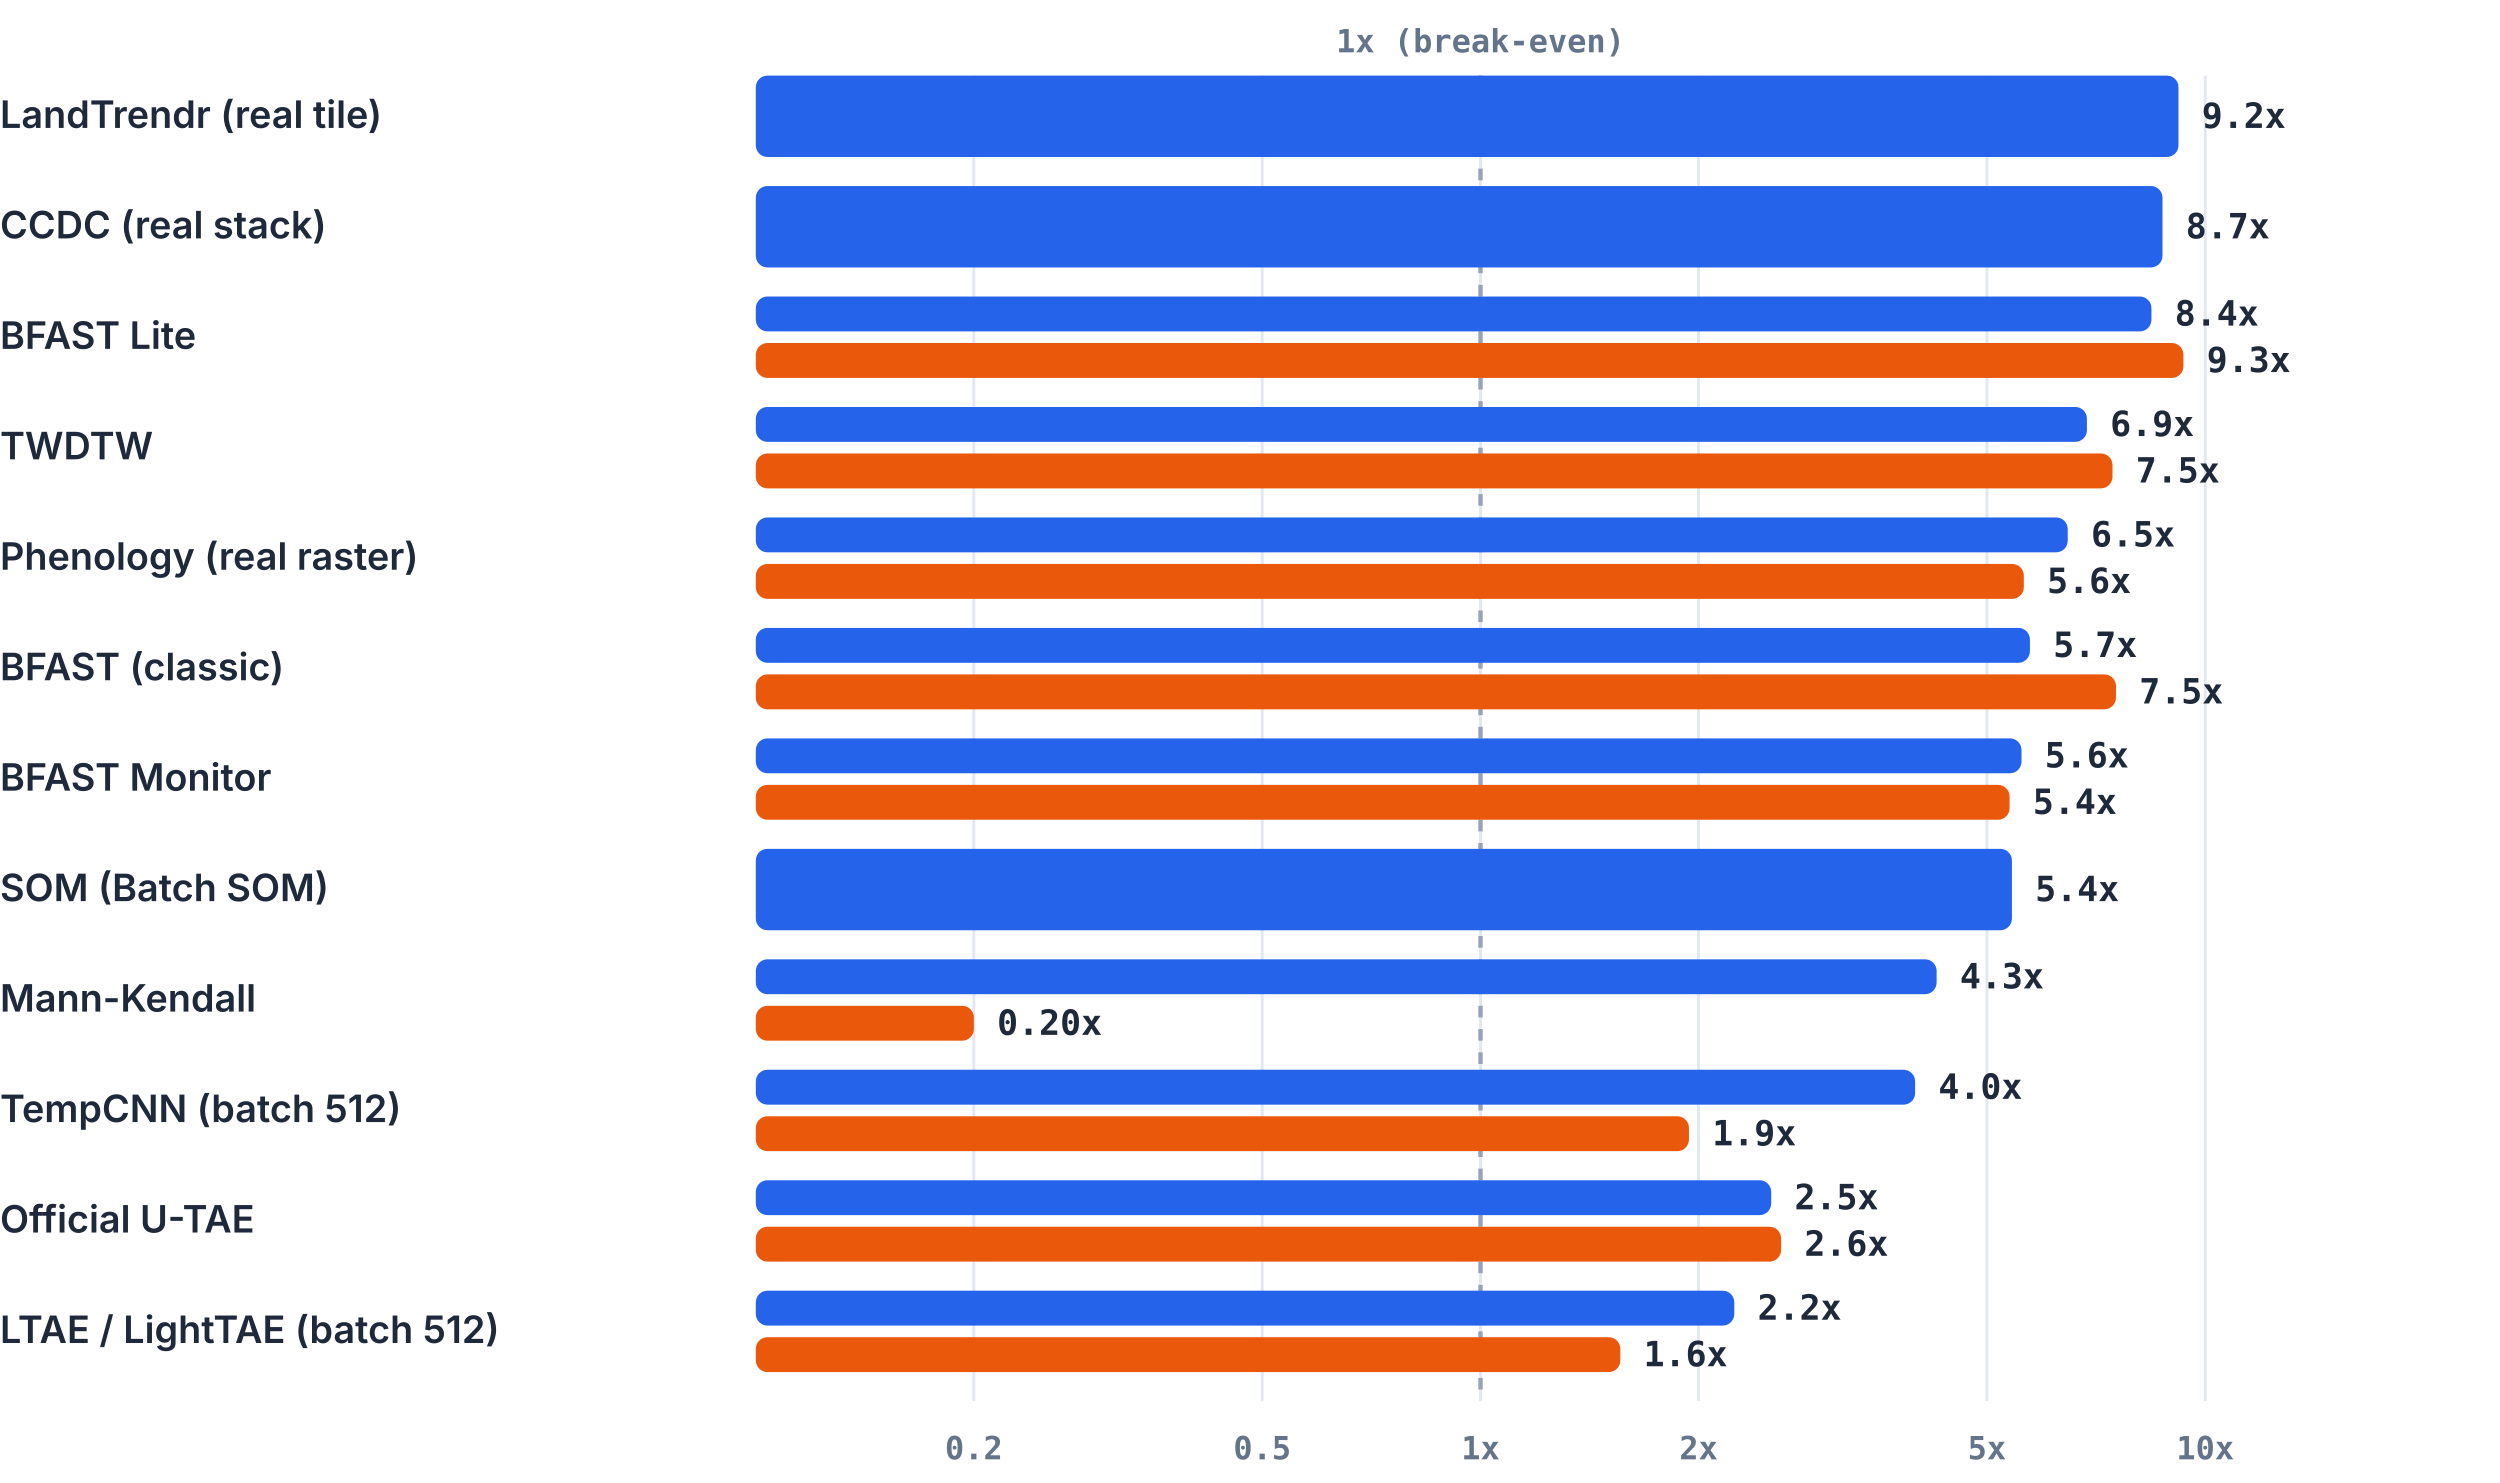
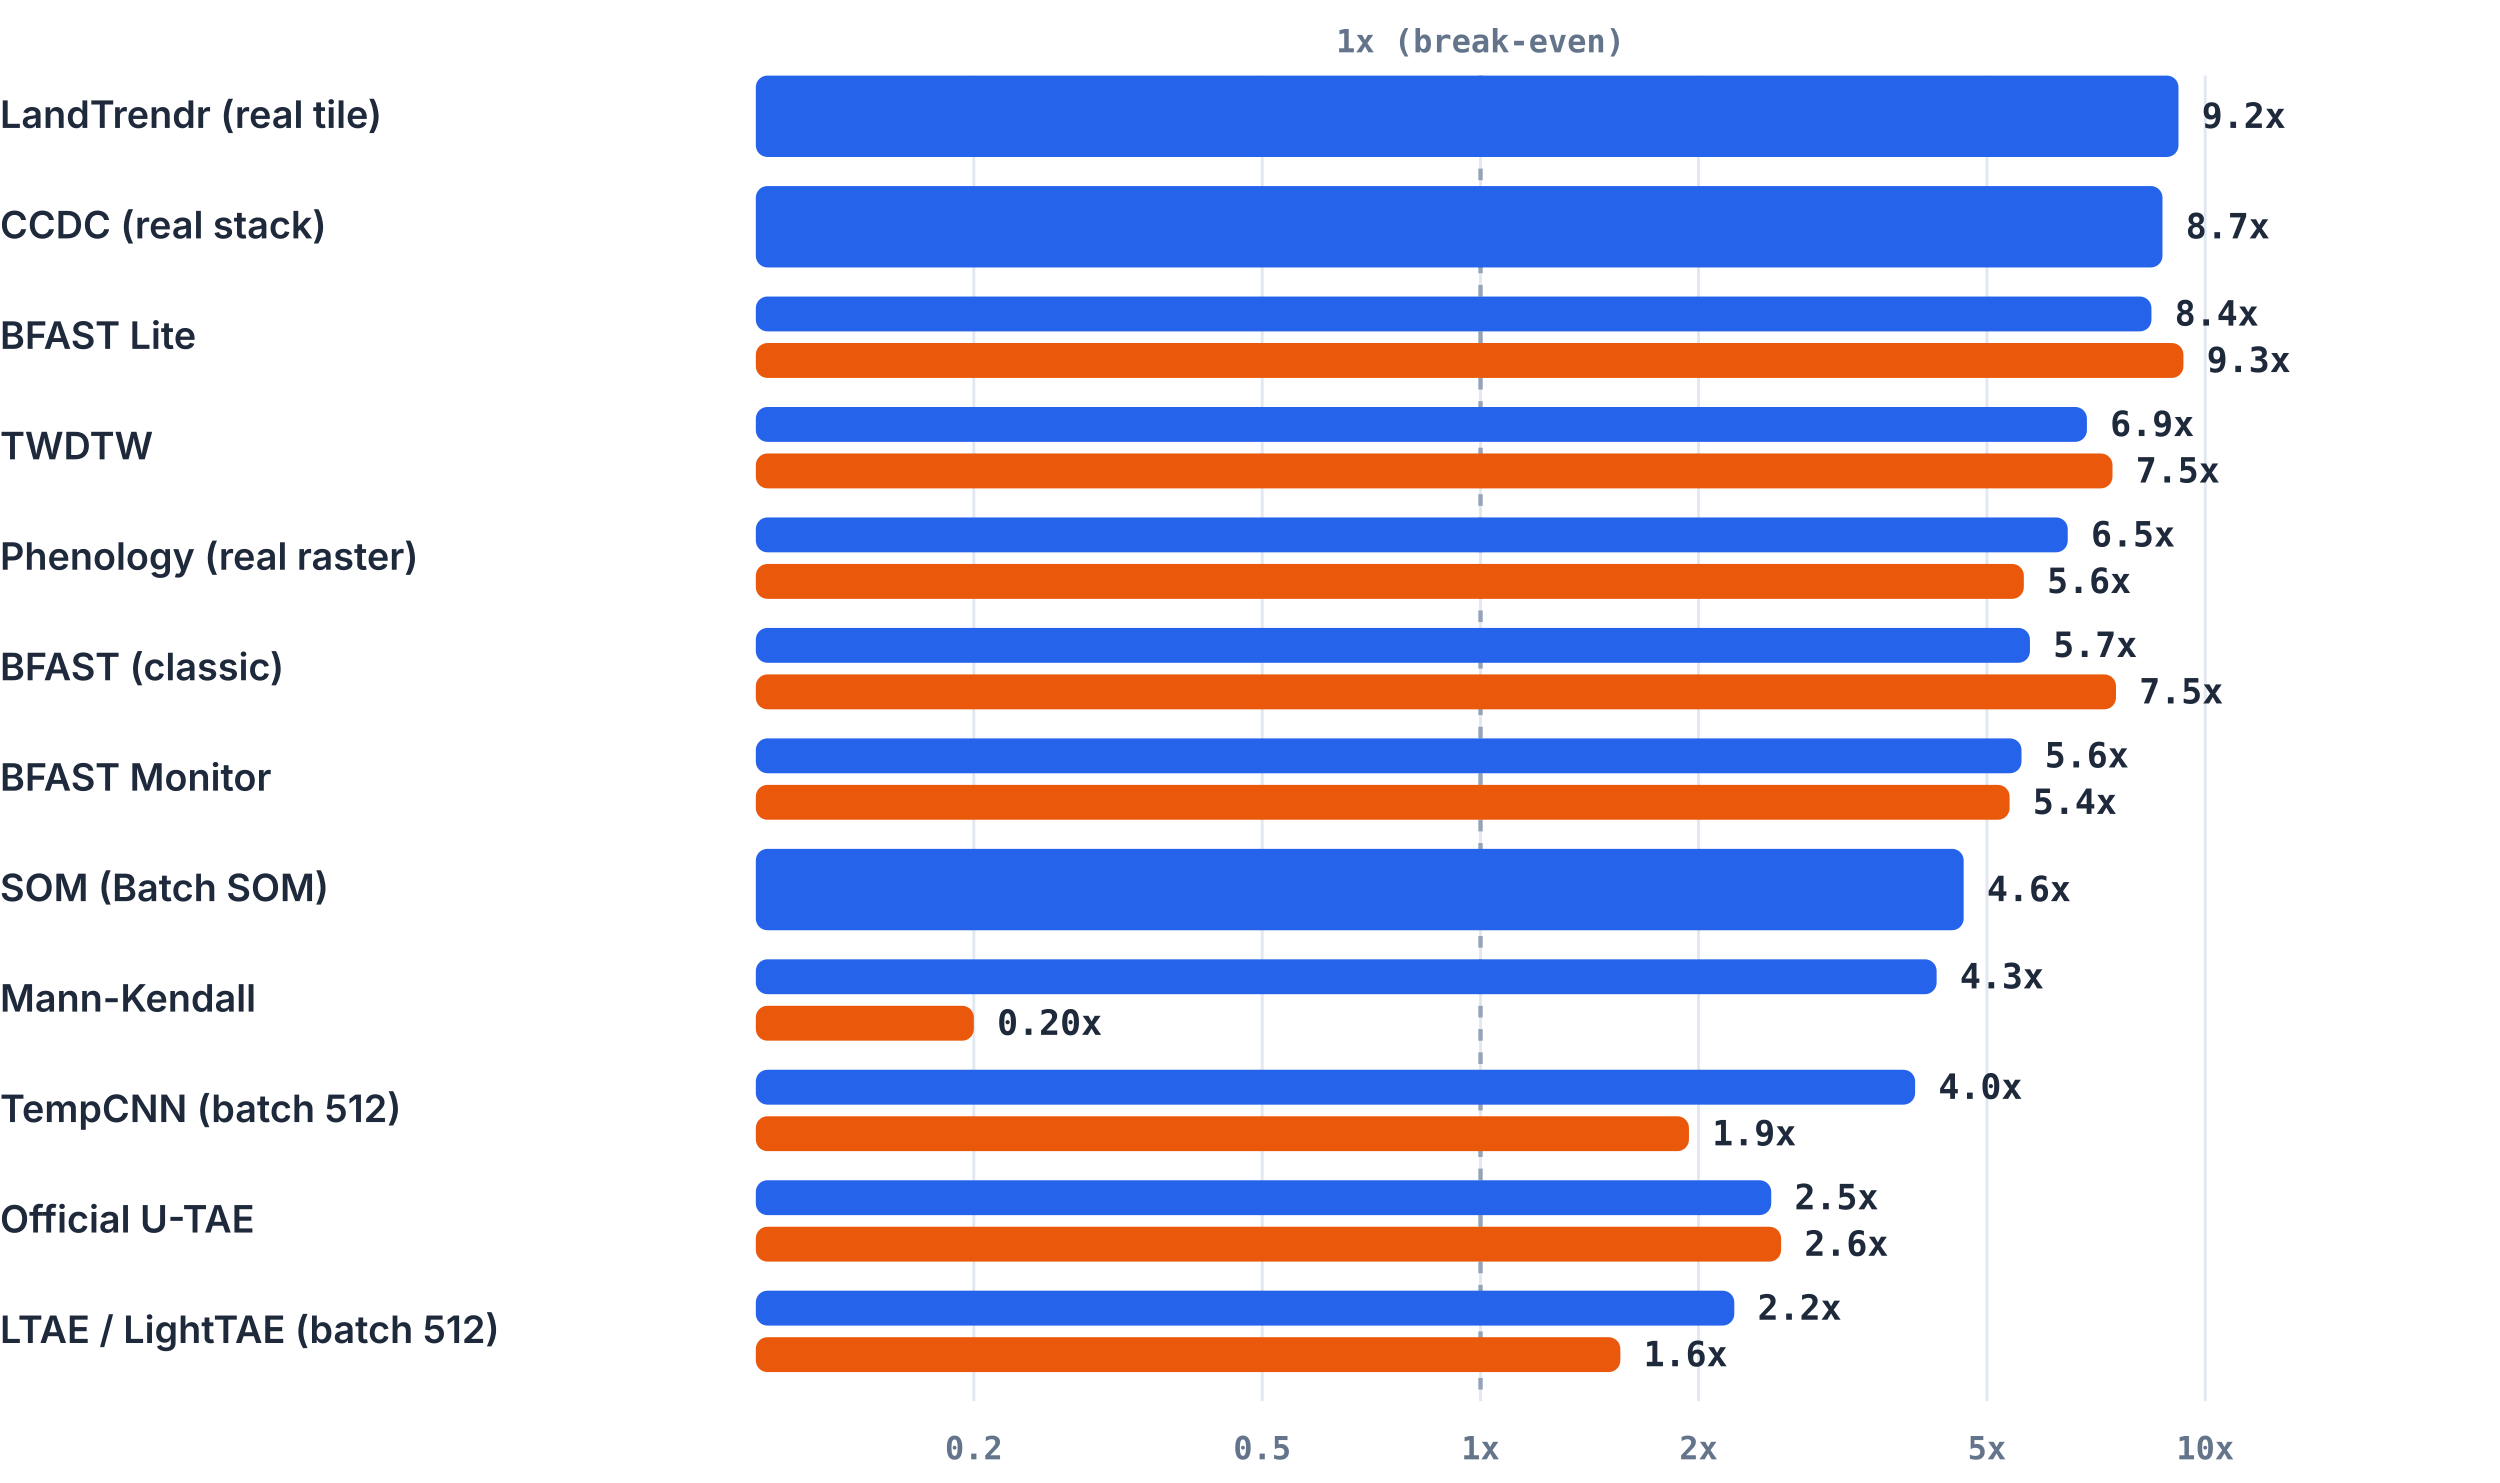
<svg xmlns="http://www.w3.org/2000/svg" viewBox="0 0 860 510" class="benchmark-chart" role="img" aria-label="Multi-Core Scaling on 20 Threads">
  <style>
    .bm-gridline { stroke: var(--bm-grid, #e2e8f0); stroke-width: 1; }
    .bm-refline { stroke: var(--bm-refline, #94a3b8); stroke-width: 1.5; stroke-dasharray: 4 4; }
    .bm-ref-label { font-size: 11px; font-weight: 600; fill: var(--bm-muted, #64748b); font-family: monospace; }
    .bm-axis-tick { font-size: 11px; font-weight: 600; fill: var(--bm-muted, #64748b); font-family: monospace; }
    .bm-bar-label { font-size: 13px; font-weight: 600; fill: var(--bm-text, #1e293b); font-family: system-ui, -apple-system, sans-serif; }
    .bm-bar-val { font-size: 12px; font-weight: 700; fill: var(--bm-text, #1e293b); font-family: monospace; }
    .bm-cdts-bar { fill: var(--bm-cdts, #2563eb); }
    .bm-ref-bar { fill: var(--bm-ref, #ea580c); }
    .bm-gpu-lo { fill: var(--bm-gpu-lo, #60a5fa); }
    .bm-gpu-hi { fill: var(--bm-gpu-hi, #1d4ed8); }
    .bm-bar-rect { cursor: pointer; }
    .bm-bar-group:hover .bm-bar-rect { filter: brightness(1.12); }
    @media (prefers-color-scheme: dark) {
      :root:not([data-md-color-scheme="default"]) {
        --bm-grid: #334155;
        --bm-refline: #64748b;
        --bm-muted: #94a3b8;
        --bm-text: #f1f5f9;
        --bm-cdts: #3b82f6;
        --bm-ref: #f97316;
        --bm-gpu-lo: #60a5fa;
        --bm-gpu-hi: #93c5fd;
      }
    }
  </style>
  <line class="bm-gridline" x1="335.0" y1="26" x2="335.0" y2="482" />
  <text class="bm-axis-tick" x="335.0" y="502" text-anchor="middle">0.2</text>
  <line class="bm-gridline" x1="434.2" y1="26" x2="434.2" y2="482" />
  <text class="bm-axis-tick" x="434.2" y="502" text-anchor="middle">0.5</text>
  <line class="bm-gridline" x1="509.3" y1="26" x2="509.3" y2="482" />
  <text class="bm-axis-tick" x="509.3" y="502" text-anchor="middle">1x</text>
  <line class="bm-gridline" x1="584.3" y1="26" x2="584.3" y2="482" />
  <text class="bm-axis-tick" x="584.3" y="502" text-anchor="middle">2x</text>
  <line class="bm-gridline" x1="683.5" y1="26" x2="683.5" y2="482" />
  <text class="bm-axis-tick" x="683.5" y="502" text-anchor="middle">5x</text>
  <line class="bm-gridline" x1="758.6" y1="26" x2="758.6" y2="482" />
  <text class="bm-axis-tick" x="758.6" y="502" text-anchor="middle">10x</text>
  <line class="bm-refline" x1="509.3" y1="26" x2="509.3" y2="482" />
  <text class="bm-ref-label" x="509.3" y="18" text-anchor="middle">1x (break-even)</text>
  <text class="bm-bar-label" x="0" y="44.0">LandTrendr (real tile)</text>
  <g class="bm-bar-group">
    <rect class="bm-bar-rect bm-cdts-bar" x="260.0" y="26.0" width="489.4" height="28.0" rx="4" />
    <text class="bm-bar-val" x="757.4" y="44.0">9.2x</text>
  </g>
  <text class="bm-bar-label" x="0" y="82.0">CCDC (real stack)</text>
  <g class="bm-bar-group">
    <rect class="bm-bar-rect bm-cdts-bar" x="260.0" y="64.0" width="483.9" height="28.0" rx="4" />
    <text class="bm-bar-val" x="751.9" y="82.0">8.7x</text>
  </g>
  <text class="bm-bar-label" x="0" y="120.0">BFAST Lite</text>
  <g class="bm-bar-group">
    <rect class="bm-bar-rect bm-cdts-bar" x="260.0" y="102.0" width="480.1" height="12.0" rx="4" />
    <text class="bm-bar-val" x="748.1" y="112.0">8.4x</text>
  </g>
  <g class="bm-bar-group">
    <rect class="bm-bar-rect bm-ref-bar" x="260.0" y="118.0" width="491.1" height="12.0" rx="4" />
    <text class="bm-bar-val" x="759.1" y="128.0">9.3x</text>
  </g>
  <text class="bm-bar-label" x="0" y="158.0">TWDTW</text>
  <g class="bm-bar-group">
    <rect class="bm-bar-rect bm-cdts-bar" x="260.0" y="140.0" width="457.9" height="12.0" rx="4" />
    <text class="bm-bar-val" x="725.9" y="150.0">6.9x</text>
  </g>
  <g class="bm-bar-group">
    <rect class="bm-bar-rect bm-ref-bar" x="260.0" y="156.0" width="466.7" height="12.0" rx="4" />
    <text class="bm-bar-val" x="734.7" y="166.0">7.5x</text>
  </g>
  <text class="bm-bar-label" x="0" y="196.0">Phenology (real raster)</text>
  <g class="bm-bar-group">
    <rect class="bm-bar-rect bm-cdts-bar" x="260.0" y="178.0" width="451.3" height="12.0" rx="4" />
    <text class="bm-bar-val" x="719.3" y="188.0">6.5x</text>
  </g>
  <g class="bm-bar-group">
    <rect class="bm-bar-rect bm-ref-bar" x="260.0" y="194.0" width="436.2" height="12.0" rx="4" />
    <text class="bm-bar-val" x="704.2" y="204.0">5.6x</text>
  </g>
  <text class="bm-bar-label" x="0" y="234.0">BFAST (classic)</text>
  <g class="bm-bar-group">
    <rect class="bm-bar-rect bm-cdts-bar" x="260.0" y="216.0" width="438.3" height="12.0" rx="4" />
    <text class="bm-bar-val" x="706.3" y="226.0">5.7x</text>
  </g>
  <g class="bm-bar-group">
    <rect class="bm-bar-rect bm-ref-bar" x="260.0" y="232.0" width="467.9" height="12.0" rx="4" />
    <text class="bm-bar-val" x="735.9" y="242.0">7.5x</text>
  </g>
  <text class="bm-bar-label" x="0" y="272.0">BFAST Monitor</text>
  <g class="bm-bar-group">
    <rect class="bm-bar-rect bm-cdts-bar" x="260.0" y="254.0" width="435.4" height="12.0" rx="4" />
    <text class="bm-bar-val" x="703.4" y="264.0">5.6x</text>
  </g>
  <g class="bm-bar-group">
    <rect class="bm-bar-rect bm-ref-bar" x="260.0" y="270.0" width="431.3" height="12.0" rx="4" />
    <text class="bm-bar-val" x="699.3" y="280.0">5.4x</text>
  </g>
  <text class="bm-bar-label" x="0" y="310.0">SOM (Batch SOM)</text>
  <g class="bm-bar-group">
-     <rect class="bm-bar-rect bm-cdts-bar" x="260.0" y="292.0" width="432.1" height="28.0" rx="4" />
-     <text class="bm-bar-val" x="700.1" y="310.0">5.4x</text>
+     <rect class="bm-bar-rect bm-cdts-bar" x="260.0" y="292.0" width="415.5" height="28.0" rx="4" />
+     <text class="bm-bar-val" x="683.5" y="310.0">4.6x</text>
  </g>
  <text class="bm-bar-label" x="0" y="348.0">Mann-Kendall</text>
  <g class="bm-bar-group">
    <rect class="bm-bar-rect bm-cdts-bar" x="260.0" y="330.0" width="406.2" height="12.0" rx="4" />
    <text class="bm-bar-val" x="674.2" y="340.0">4.3x</text>
  </g>
  <g class="bm-bar-group">
    <rect class="bm-bar-rect bm-ref-bar" x="260.0" y="346.0" width="75.0" height="12.0" rx="4" />
    <text class="bm-bar-val" x="343.0" y="356.0">0.20x</text>
  </g>
  <text class="bm-bar-label" x="0" y="386.0">TempCNN (batch 512)</text>
  <g class="bm-bar-group">
    <rect class="bm-bar-rect bm-cdts-bar" x="260.0" y="368.0" width="398.8" height="12.0" rx="4" />
    <text class="bm-bar-val" x="666.8" y="378.0">4.0x</text>
  </g>
  <g class="bm-bar-group">
    <rect class="bm-bar-rect bm-ref-bar" x="260.0" y="384.0" width="321.0" height="12.0" rx="4" />
    <text class="bm-bar-val" x="589.0" y="394.0">1.9x</text>
  </g>
  <text class="bm-bar-label" x="0" y="424.0">Official U-TAE</text>
  <g class="bm-bar-group">
    <rect class="bm-bar-rect bm-cdts-bar" x="260.0" y="406.0" width="349.3" height="12.0" rx="4" />
    <text class="bm-bar-val" x="617.3" y="416.0">2.5x</text>
  </g>
  <g class="bm-bar-group">
    <rect class="bm-bar-rect bm-ref-bar" x="260.0" y="422.0" width="352.7" height="12.0" rx="4" />
    <text class="bm-bar-val" x="620.7" y="432.0">2.6x</text>
  </g>
  <text class="bm-bar-label" x="0" y="462.0">LTAE / LightTAE (batch 512)</text>
  <g class="bm-bar-group">
    <rect class="bm-bar-rect bm-cdts-bar" x="260.0" y="444.0" width="336.6" height="12.0" rx="4" />
    <text class="bm-bar-val" x="604.6" y="454.0">2.2x</text>
  </g>
  <g class="bm-bar-group">
    <rect class="bm-bar-rect bm-ref-bar" x="260.0" y="460.0" width="297.4" height="12.0" rx="4" />
    <text class="bm-bar-val" x="565.4" y="470.0">1.6x</text>
  </g>
</svg>
